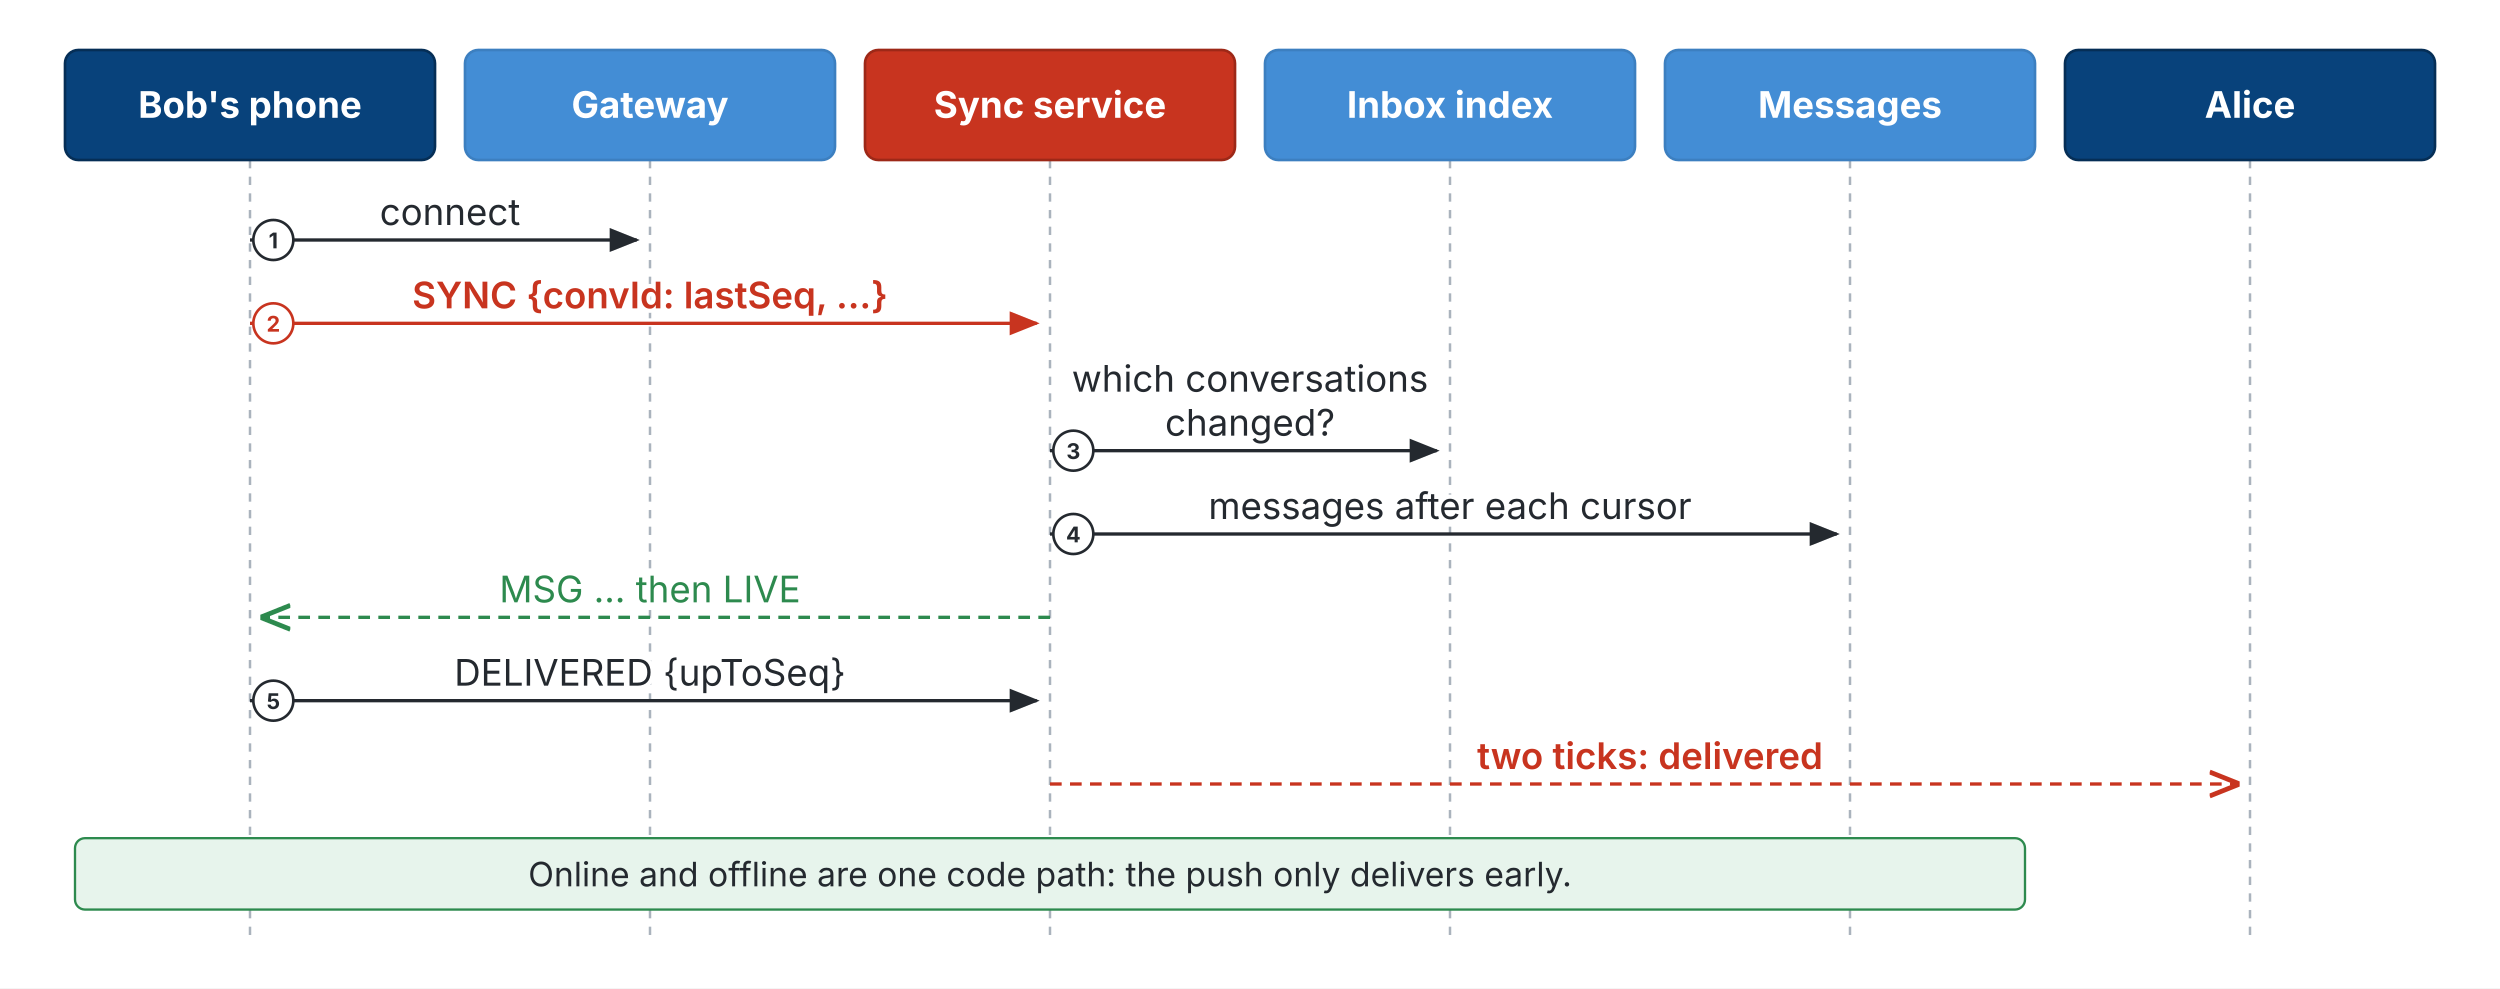
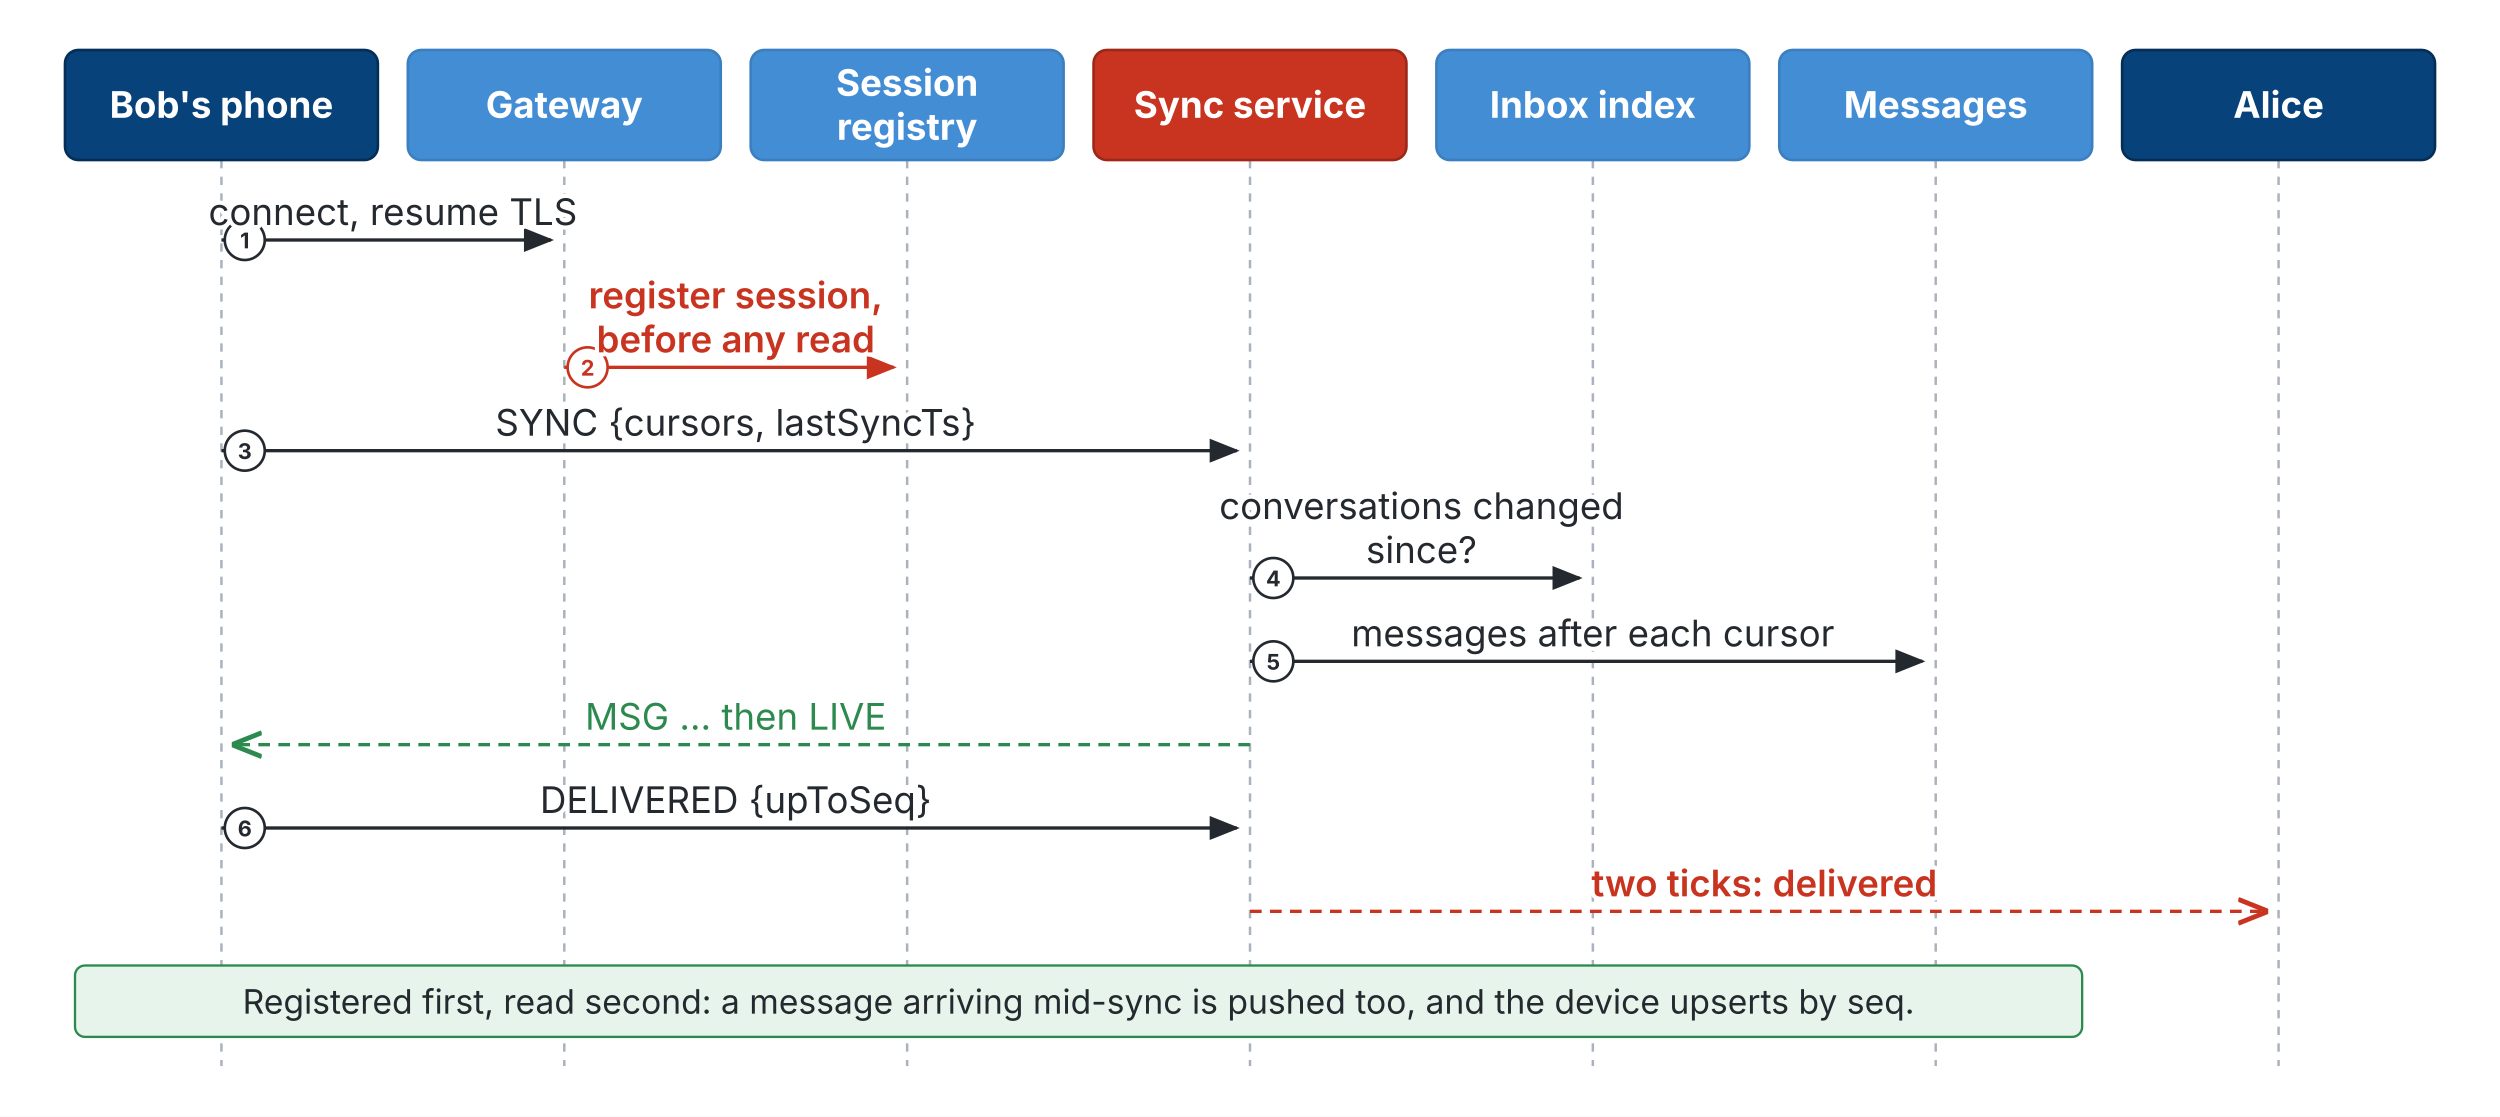
- <svg xmlns="http://www.w3.org/2000/svg" class="seq" viewBox="0 0 1500 593" width="1500" height="593">
+ <svg xmlns="http://www.w3.org/2000/svg" class="seq" viewBox="0 0 1500 670" width="1500" height="670">
  <defs>
-     <marker id="sq-f-24292f" viewBox="0 0 10 10" refX="9" refY="5" markerWidth="9" markerHeight="9" orient="auto">
-       <path d="M0,1 L10,5 L0,9 z" fill="#24292f" />
-     </marker>
-     <marker id="sq-o-24292f" viewBox="0 0 10 10" refX="9" refY="5" markerWidth="9" markerHeight="9" orient="auto">
-       <path d="M0,1 L10,5 L0,9" fill="none" stroke="#24292f" stroke-width="1.6" />
-     </marker>
    <marker id="sq-f-c8341f" viewBox="0 0 10 10" refX="9" refY="5" markerWidth="9" markerHeight="9" orient="auto">
      <path d="M0,1 L10,5 L0,9 z" fill="#c8341f" />
    </marker>
    <marker id="sq-o-c8341f" viewBox="0 0 10 10" refX="9" refY="5" markerWidth="9" markerHeight="9" orient="auto">
      <path d="M0,1 L10,5 L0,9" fill="none" stroke="#c8341f" stroke-width="1.6" />
    </marker>
    <marker id="sq-f-2d8a4e" viewBox="0 0 10 10" refX="9" refY="5" markerWidth="9" markerHeight="9" orient="auto">
      <path d="M0,1 L10,5 L0,9 z" fill="#2d8a4e" />
    </marker>
    <marker id="sq-o-2d8a4e" viewBox="0 0 10 10" refX="9" refY="5" markerWidth="9" markerHeight="9" orient="auto">
      <path d="M0,1 L10,5 L0,9" fill="none" stroke="#2d8a4e" stroke-width="1.6" />
    </marker>
+     <marker id="sq-f-24292f" viewBox="0 0 10 10" refX="9" refY="5" markerWidth="9" markerHeight="9" orient="auto">
+       <path d="M0,1 L10,5 L0,9 z" fill="#24292f" />
+     </marker>
+     <marker id="sq-o-24292f" viewBox="0 0 10 10" refX="9" refY="5" markerWidth="9" markerHeight="9" orient="auto">
+       <path d="M0,1 L10,5 L0,9" fill="none" stroke="#24292f" stroke-width="1.6" />
+     </marker>
  </defs>
-   <rect width="1500" height="593" fill="#ffffff" />
-   <line x1="150.0" y1="96" x2="150.0" y2="563.24" stroke="#aab3bd" stroke-width="1.5" stroke-dasharray="5 5" />
-   <rect x="39.0" y="30" width="222.0" height="66" rx="8" fill="#08427b" stroke="#052e56" stroke-width="1.6" />
-   <text x="150.0" y="70.7" text-anchor="middle" font-family="Inter, Helvetica, Arial, sans-serif" font-size="22" font-weight="700" fill="#ffffff">Bob's phone</text>
-   <line x1="390.0" y1="96" x2="390.0" y2="563.24" stroke="#aab3bd" stroke-width="1.5" stroke-dasharray="5 5" />
-   <rect x="279.0" y="30" width="222.0" height="66" rx="8" fill="#438dd5" stroke="#3c7fc0" stroke-width="1.6" />
-   <text x="390.0" y="70.7" text-anchor="middle" font-family="Inter, Helvetica, Arial, sans-serif" font-size="22" font-weight="700" fill="#ffffff">Gateway</text>
-   <line x1="630.0" y1="96" x2="630.0" y2="563.24" stroke="#aab3bd" stroke-width="1.5" stroke-dasharray="5 5" />
-   <rect x="519.0" y="30" width="222.0" height="66" rx="8" fill="#c8341f" stroke="#9d2817" stroke-width="1.6" />
-   <text x="630.0" y="70.7" text-anchor="middle" font-family="Inter, Helvetica, Arial, sans-serif" font-size="22" font-weight="700" fill="#ffffff">Sync service</text>
-   <line x1="870.0" y1="96" x2="870.0" y2="563.24" stroke="#aab3bd" stroke-width="1.5" stroke-dasharray="5 5" />
-   <rect x="759.0" y="30" width="222.0" height="66" rx="8" fill="#438dd5" stroke="#3c7fc0" stroke-width="1.6" />
-   <text x="870.0" y="70.7" text-anchor="middle" font-family="Inter, Helvetica, Arial, sans-serif" font-size="22" font-weight="700" fill="#ffffff">Inbox index</text>
-   <line x1="1110.0" y1="96" x2="1110.0" y2="563.24" stroke="#aab3bd" stroke-width="1.5" stroke-dasharray="5 5" />
-   <rect x="999.0" y="30" width="222.0" height="66" rx="8" fill="#438dd5" stroke="#3c7fc0" stroke-width="1.6" />
-   <text x="1110.0" y="70.7" text-anchor="middle" font-family="Inter, Helvetica, Arial, sans-serif" font-size="22" font-weight="700" fill="#ffffff">Messages</text>
-   <line x1="1350.0" y1="96" x2="1350.0" y2="563.24" stroke="#aab3bd" stroke-width="1.5" stroke-dasharray="5 5" />
-   <rect x="1239.0" y="30" width="222.0" height="66" rx="8" fill="#08427b" stroke="#052e56" stroke-width="1.6" />
-   <text x="1350.0" y="70.7" text-anchor="middle" font-family="Inter, Helvetica, Arial, sans-serif" font-size="22" font-weight="700" fill="#ffffff">Alice</text>
-   <line x1="150.0" y1="144.0" x2="382.0" y2="144.0" stroke="#24292f" stroke-width="2" marker-end="url(#sq-f-24292f)" />
-   <circle cx="164.0" cy="144.0" r="12" fill="#ffffff" stroke="#24292f" stroke-width="1.6" />
-   <text x="164.0" y="149.0" text-anchor="middle" font-family="Inter, Helvetica, Arial, sans-serif" font-size="13" font-weight="700" fill="#24292f">1</text>
-   <text x="270.0" y="135.0" text-anchor="middle" font-family="Inter, Helvetica, Arial, sans-serif" font-size="22" fill="#24292f" font-weight="400" paint-order="stroke" stroke="#ffffff" stroke-width="5" stroke-linejoin="round">connect</text>
-   <line x1="150.0" y1="194.0" x2="622.0" y2="194.0" stroke="#c8341f" stroke-width="2" marker-end="url(#sq-f-c8341f)" />
-   <circle cx="164.0" cy="194.0" r="12" fill="#ffffff" stroke="#c8341f" stroke-width="1.6" />
-   <text x="164.0" y="199.0" text-anchor="middle" font-family="Inter, Helvetica, Arial, sans-serif" font-size="13" font-weight="700" fill="#c8341f">2</text>
-   <text x="390.0" y="185.0" text-anchor="middle" font-family="Inter, Helvetica, Arial, sans-serif" font-size="22" fill="#c8341f" font-weight="600" paint-order="stroke" stroke="#ffffff" stroke-width="5" stroke-linejoin="round">SYNC {convId: lastSeq, …}</text>
-   <line x1="630.0" y1="270.4" x2="862.0" y2="270.4" stroke="#24292f" stroke-width="2" marker-end="url(#sq-f-24292f)" />
-   <circle cx="644.0" cy="270.4" r="12" fill="#ffffff" stroke="#24292f" stroke-width="1.6" />
-   <text x="644.0" y="275.4" text-anchor="middle" font-family="Inter, Helvetica, Arial, sans-serif" font-size="13" font-weight="700" fill="#24292f">3</text>
-   <text x="750.0" y="235" text-anchor="middle" font-family="Inter, Helvetica, Arial, sans-serif" font-size="22" fill="#24292f" font-weight="400" paint-order="stroke" stroke="#ffffff" stroke-width="5" stroke-linejoin="round">which conversations</text>
-   <text x="750.0" y="261.4" text-anchor="middle" font-family="Inter, Helvetica, Arial, sans-serif" font-size="22" fill="#24292f" font-weight="400" paint-order="stroke" stroke="#ffffff" stroke-width="5" stroke-linejoin="round">changed?</text>
-   <line x1="630.0" y1="320.4" x2="1102.0" y2="320.4" stroke="#24292f" stroke-width="2" marker-end="url(#sq-f-24292f)" />
-   <circle cx="644.0" cy="320.4" r="12" fill="#ffffff" stroke="#24292f" stroke-width="1.6" />
-   <text x="644.0" y="325.4" text-anchor="middle" font-family="Inter, Helvetica, Arial, sans-serif" font-size="13" font-weight="700" fill="#24292f">4</text>
-   <text x="870.0" y="311.4" text-anchor="middle" font-family="Inter, Helvetica, Arial, sans-serif" font-size="22" fill="#24292f" font-weight="400" paint-order="stroke" stroke="#ffffff" stroke-width="5" stroke-linejoin="round">messages after each cursor</text>
-   <line x1="630.0" y1="370.4" x2="158.0" y2="370.4" stroke="#2d8a4e" stroke-width="2" stroke-dasharray="7 5" marker-end="url(#sq-o-2d8a4e)" />
-   <text x="390.0" y="361.4" text-anchor="middle" font-family="Inter, Helvetica, Arial, sans-serif" font-size="22" fill="#2d8a4e" font-weight="400" paint-order="stroke" stroke="#ffffff" stroke-width="5" stroke-linejoin="round">MSG … then LIVE</text>
-   <line x1="150.0" y1="420.4" x2="622.0" y2="420.4" stroke="#24292f" stroke-width="2" marker-end="url(#sq-f-24292f)" />
-   <circle cx="164.0" cy="420.4" r="12" fill="#ffffff" stroke="#24292f" stroke-width="1.6" />
-   <text x="164.0" y="425.4" text-anchor="middle" font-family="Inter, Helvetica, Arial, sans-serif" font-size="13" font-weight="700" fill="#24292f">5</text>
-   <text x="390.0" y="411.4" text-anchor="middle" font-family="Inter, Helvetica, Arial, sans-serif" font-size="22" fill="#24292f" font-weight="400" paint-order="stroke" stroke="#ffffff" stroke-width="5" stroke-linejoin="round">DELIVERED {upToSeq}</text>
-   <line x1="630.0" y1="470.4" x2="1342.0" y2="470.4" stroke="#c8341f" stroke-width="2" stroke-dasharray="7 5" marker-end="url(#sq-o-c8341f)" />
-   <text x="990.0" y="461.4" text-anchor="middle" font-family="Inter, Helvetica, Arial, sans-serif" font-size="22" fill="#c8341f" font-weight="600" paint-order="stroke" stroke="#ffffff" stroke-width="5" stroke-linejoin="round">two ticks: delivered</text>
-   <rect x="45.0" y="502.9" width="1170.0" height="42.84" rx="6" fill="#e7f4ec" stroke="#2d8a4e" stroke-width="1.4" />
-   <text x="630.0" y="531.8" text-anchor="middle" font-family="Inter, Helvetica, Arial, sans-serif" font-size="20.2" fill="#24292f">Online and offline are one code path: the push only delivers early.</text>
+   <rect width="1500" height="670" fill="#ffffff" />
+   <line x1="132.857" y1="96" x2="132.857" y2="639.64" stroke="#aab3bd" stroke-width="1.5" stroke-dasharray="5 5" />
+   <rect x="39.0" y="30" width="187.714" height="66" rx="8" fill="#08427b" stroke="#052e56" stroke-width="1.6" />
+   <text x="132.857" y="70.7" text-anchor="middle" font-family="Inter, Helvetica, Arial, sans-serif" font-size="22" font-weight="700" fill="#ffffff">Bob's phone</text>
+   <line x1="338.571" y1="96" x2="338.571" y2="639.64" stroke="#aab3bd" stroke-width="1.5" stroke-dasharray="5 5" />
+   <rect x="244.714" y="30" width="187.714" height="66" rx="8" fill="#438dd5" stroke="#3c7fc0" stroke-width="1.6" />
+   <text x="338.571" y="70.7" text-anchor="middle" font-family="Inter, Helvetica, Arial, sans-serif" font-size="22" font-weight="700" fill="#ffffff">Gateway</text>
+   <line x1="544.286" y1="96" x2="544.286" y2="639.64" stroke="#aab3bd" stroke-width="1.5" stroke-dasharray="5 5" />
+   <rect x="450.429" y="30" width="187.714" height="66" rx="8" fill="#438dd5" stroke="#3c7fc0" stroke-width="1.6" />
+   <text x="544.286" y="57.5" text-anchor="middle" font-family="Inter, Helvetica, Arial, sans-serif" font-size="22" font-weight="700" fill="#ffffff">Session</text>
+   <text x="544.286" y="83.9" text-anchor="middle" font-family="Inter, Helvetica, Arial, sans-serif" font-size="22" font-weight="700" fill="#ffffff">registry</text>
+   <line x1="750.0" y1="96" x2="750.0" y2="639.64" stroke="#aab3bd" stroke-width="1.5" stroke-dasharray="5 5" />
+   <rect x="656.143" y="30" width="187.714" height="66" rx="8" fill="#c8341f" stroke="#9d2817" stroke-width="1.6" />
+   <text x="750.0" y="70.7" text-anchor="middle" font-family="Inter, Helvetica, Arial, sans-serif" font-size="22" font-weight="700" fill="#ffffff">Sync service</text>
+   <line x1="955.714" y1="96" x2="955.714" y2="639.64" stroke="#aab3bd" stroke-width="1.5" stroke-dasharray="5 5" />
+   <rect x="861.857" y="30" width="187.714" height="66" rx="8" fill="#438dd5" stroke="#3c7fc0" stroke-width="1.6" />
+   <text x="955.714" y="70.7" text-anchor="middle" font-family="Inter, Helvetica, Arial, sans-serif" font-size="22" font-weight="700" fill="#ffffff">Inbox index</text>
+   <line x1="1161.429" y1="96" x2="1161.429" y2="639.64" stroke="#aab3bd" stroke-width="1.5" stroke-dasharray="5 5" />
+   <rect x="1067.571" y="30" width="187.714" height="66" rx="8" fill="#438dd5" stroke="#3c7fc0" stroke-width="1.6" />
+   <text x="1161.429" y="70.7" text-anchor="middle" font-family="Inter, Helvetica, Arial, sans-serif" font-size="22" font-weight="700" fill="#ffffff">Messages</text>
+   <line x1="1367.143" y1="96" x2="1367.143" y2="639.64" stroke="#aab3bd" stroke-width="1.5" stroke-dasharray="5 5" />
+   <rect x="1273.286" y="30" width="187.714" height="66" rx="8" fill="#08427b" stroke="#052e56" stroke-width="1.6" />
+   <text x="1367.143" y="70.7" text-anchor="middle" font-family="Inter, Helvetica, Arial, sans-serif" font-size="22" font-weight="700" fill="#ffffff">Alice</text>
+   <line x1="132.857" y1="144.0" x2="330.571" y2="144.0" stroke="#24292f" stroke-width="2" marker-end="url(#sq-f-24292f)" />
+   <circle cx="146.857" cy="144.0" r="12" fill="#ffffff" stroke="#24292f" stroke-width="1.6" />
+   <text x="146.857" y="149.0" text-anchor="middle" font-family="Inter, Helvetica, Arial, sans-serif" font-size="13" font-weight="700" fill="#24292f">1</text>
+   <text x="235.714" y="135.0" text-anchor="middle" font-family="Inter, Helvetica, Arial, sans-serif" font-size="22" fill="#24292f" font-weight="400" paint-order="stroke" stroke="#ffffff" stroke-width="5" stroke-linejoin="round">connect, resume TLS</text>
+   <line x1="338.571" y1="220.4" x2="536.286" y2="220.4" stroke="#c8341f" stroke-width="2" marker-end="url(#sq-f-c8341f)" />
+   <circle cx="352.571" cy="220.4" r="12" fill="#ffffff" stroke="#c8341f" stroke-width="1.6" />
+   <text x="352.571" y="225.4" text-anchor="middle" font-family="Inter, Helvetica, Arial, sans-serif" font-size="13" font-weight="700" fill="#c8341f">2</text>
+   <text x="441.429" y="185.0" text-anchor="middle" font-family="Inter, Helvetica, Arial, sans-serif" font-size="22" fill="#c8341f" font-weight="600" paint-order="stroke" stroke="#ffffff" stroke-width="5" stroke-linejoin="round">register session,</text>
+   <text x="441.429" y="211.4" text-anchor="middle" font-family="Inter, Helvetica, Arial, sans-serif" font-size="22" fill="#c8341f" font-weight="600" paint-order="stroke" stroke="#ffffff" stroke-width="5" stroke-linejoin="round">before any read</text>
+   <line x1="132.857" y1="270.4" x2="742.0" y2="270.4" stroke="#24292f" stroke-width="2" marker-end="url(#sq-f-24292f)" />
+   <circle cx="146.857" cy="270.4" r="12" fill="#ffffff" stroke="#24292f" stroke-width="1.6" />
+   <text x="146.857" y="275.4" text-anchor="middle" font-family="Inter, Helvetica, Arial, sans-serif" font-size="13" font-weight="700" fill="#24292f">3</text>
+   <text x="441.429" y="261.4" text-anchor="middle" font-family="Inter, Helvetica, Arial, sans-serif" font-size="22" fill="#24292f" font-weight="400" paint-order="stroke" stroke="#ffffff" stroke-width="5" stroke-linejoin="round">SYNC {cursors, lastSyncTs}</text>
+   <line x1="750.0" y1="346.8" x2="947.714" y2="346.8" stroke="#24292f" stroke-width="2" marker-end="url(#sq-f-24292f)" />
+   <circle cx="764.0" cy="346.8" r="12" fill="#ffffff" stroke="#24292f" stroke-width="1.6" />
+   <text x="764.0" y="351.8" text-anchor="middle" font-family="Inter, Helvetica, Arial, sans-serif" font-size="13" font-weight="700" fill="#24292f">4</text>
+   <text x="852.857" y="311.4" text-anchor="middle" font-family="Inter, Helvetica, Arial, sans-serif" font-size="22" fill="#24292f" font-weight="400" paint-order="stroke" stroke="#ffffff" stroke-width="5" stroke-linejoin="round">conversations changed</text>
+   <text x="852.857" y="337.8" text-anchor="middle" font-family="Inter, Helvetica, Arial, sans-serif" font-size="22" fill="#24292f" font-weight="400" paint-order="stroke" stroke="#ffffff" stroke-width="5" stroke-linejoin="round">since?</text>
+   <line x1="750.0" y1="396.8" x2="1153.429" y2="396.8" stroke="#24292f" stroke-width="2" marker-end="url(#sq-f-24292f)" />
+   <circle cx="764.0" cy="396.8" r="12" fill="#ffffff" stroke="#24292f" stroke-width="1.6" />
+   <text x="764.0" y="401.8" text-anchor="middle" font-family="Inter, Helvetica, Arial, sans-serif" font-size="13" font-weight="700" fill="#24292f">5</text>
+   <text x="955.714" y="387.8" text-anchor="middle" font-family="Inter, Helvetica, Arial, sans-serif" font-size="22" fill="#24292f" font-weight="400" paint-order="stroke" stroke="#ffffff" stroke-width="5" stroke-linejoin="round">messages after each cursor</text>
+   <line x1="750.0" y1="446.8" x2="140.857" y2="446.8" stroke="#2d8a4e" stroke-width="2" stroke-dasharray="7 5" marker-end="url(#sq-o-2d8a4e)" />
+   <text x="441.429" y="437.8" text-anchor="middle" font-family="Inter, Helvetica, Arial, sans-serif" font-size="22" fill="#2d8a4e" font-weight="400" paint-order="stroke" stroke="#ffffff" stroke-width="5" stroke-linejoin="round">MSG … then LIVE</text>
+   <line x1="132.857" y1="496.8" x2="742.0" y2="496.8" stroke="#24292f" stroke-width="2" marker-end="url(#sq-f-24292f)" />
+   <circle cx="146.857" cy="496.8" r="12" fill="#ffffff" stroke="#24292f" stroke-width="1.6" />
+   <text x="146.857" y="501.8" text-anchor="middle" font-family="Inter, Helvetica, Arial, sans-serif" font-size="13" font-weight="700" fill="#24292f">6</text>
+   <text x="441.429" y="487.8" text-anchor="middle" font-family="Inter, Helvetica, Arial, sans-serif" font-size="22" fill="#24292f" font-weight="400" paint-order="stroke" stroke="#ffffff" stroke-width="5" stroke-linejoin="round">DELIVERED {upToSeq}</text>
+   <line x1="750.0" y1="546.8" x2="1359.143" y2="546.8" stroke="#c8341f" stroke-width="2" stroke-dasharray="7 5" marker-end="url(#sq-o-c8341f)" />
+   <text x="1058.571" y="537.8" text-anchor="middle" font-family="Inter, Helvetica, Arial, sans-serif" font-size="22" fill="#c8341f" font-weight="600" paint-order="stroke" stroke="#ffffff" stroke-width="5" stroke-linejoin="round">two ticks: delivered</text>
+   <rect x="45.0" y="579.3" width="1204.286" height="42.84" rx="6" fill="#e7f4ec" stroke="#2d8a4e" stroke-width="1.4" />
+   <text x="647.143" y="608.2" text-anchor="middle" font-family="Inter, Helvetica, Arial, sans-serif" font-size="20.2" fill="#24292f">Registered first, read second: a message arriving mid-sync is pushed too, and the device upserts by seq.</text>
</svg>
